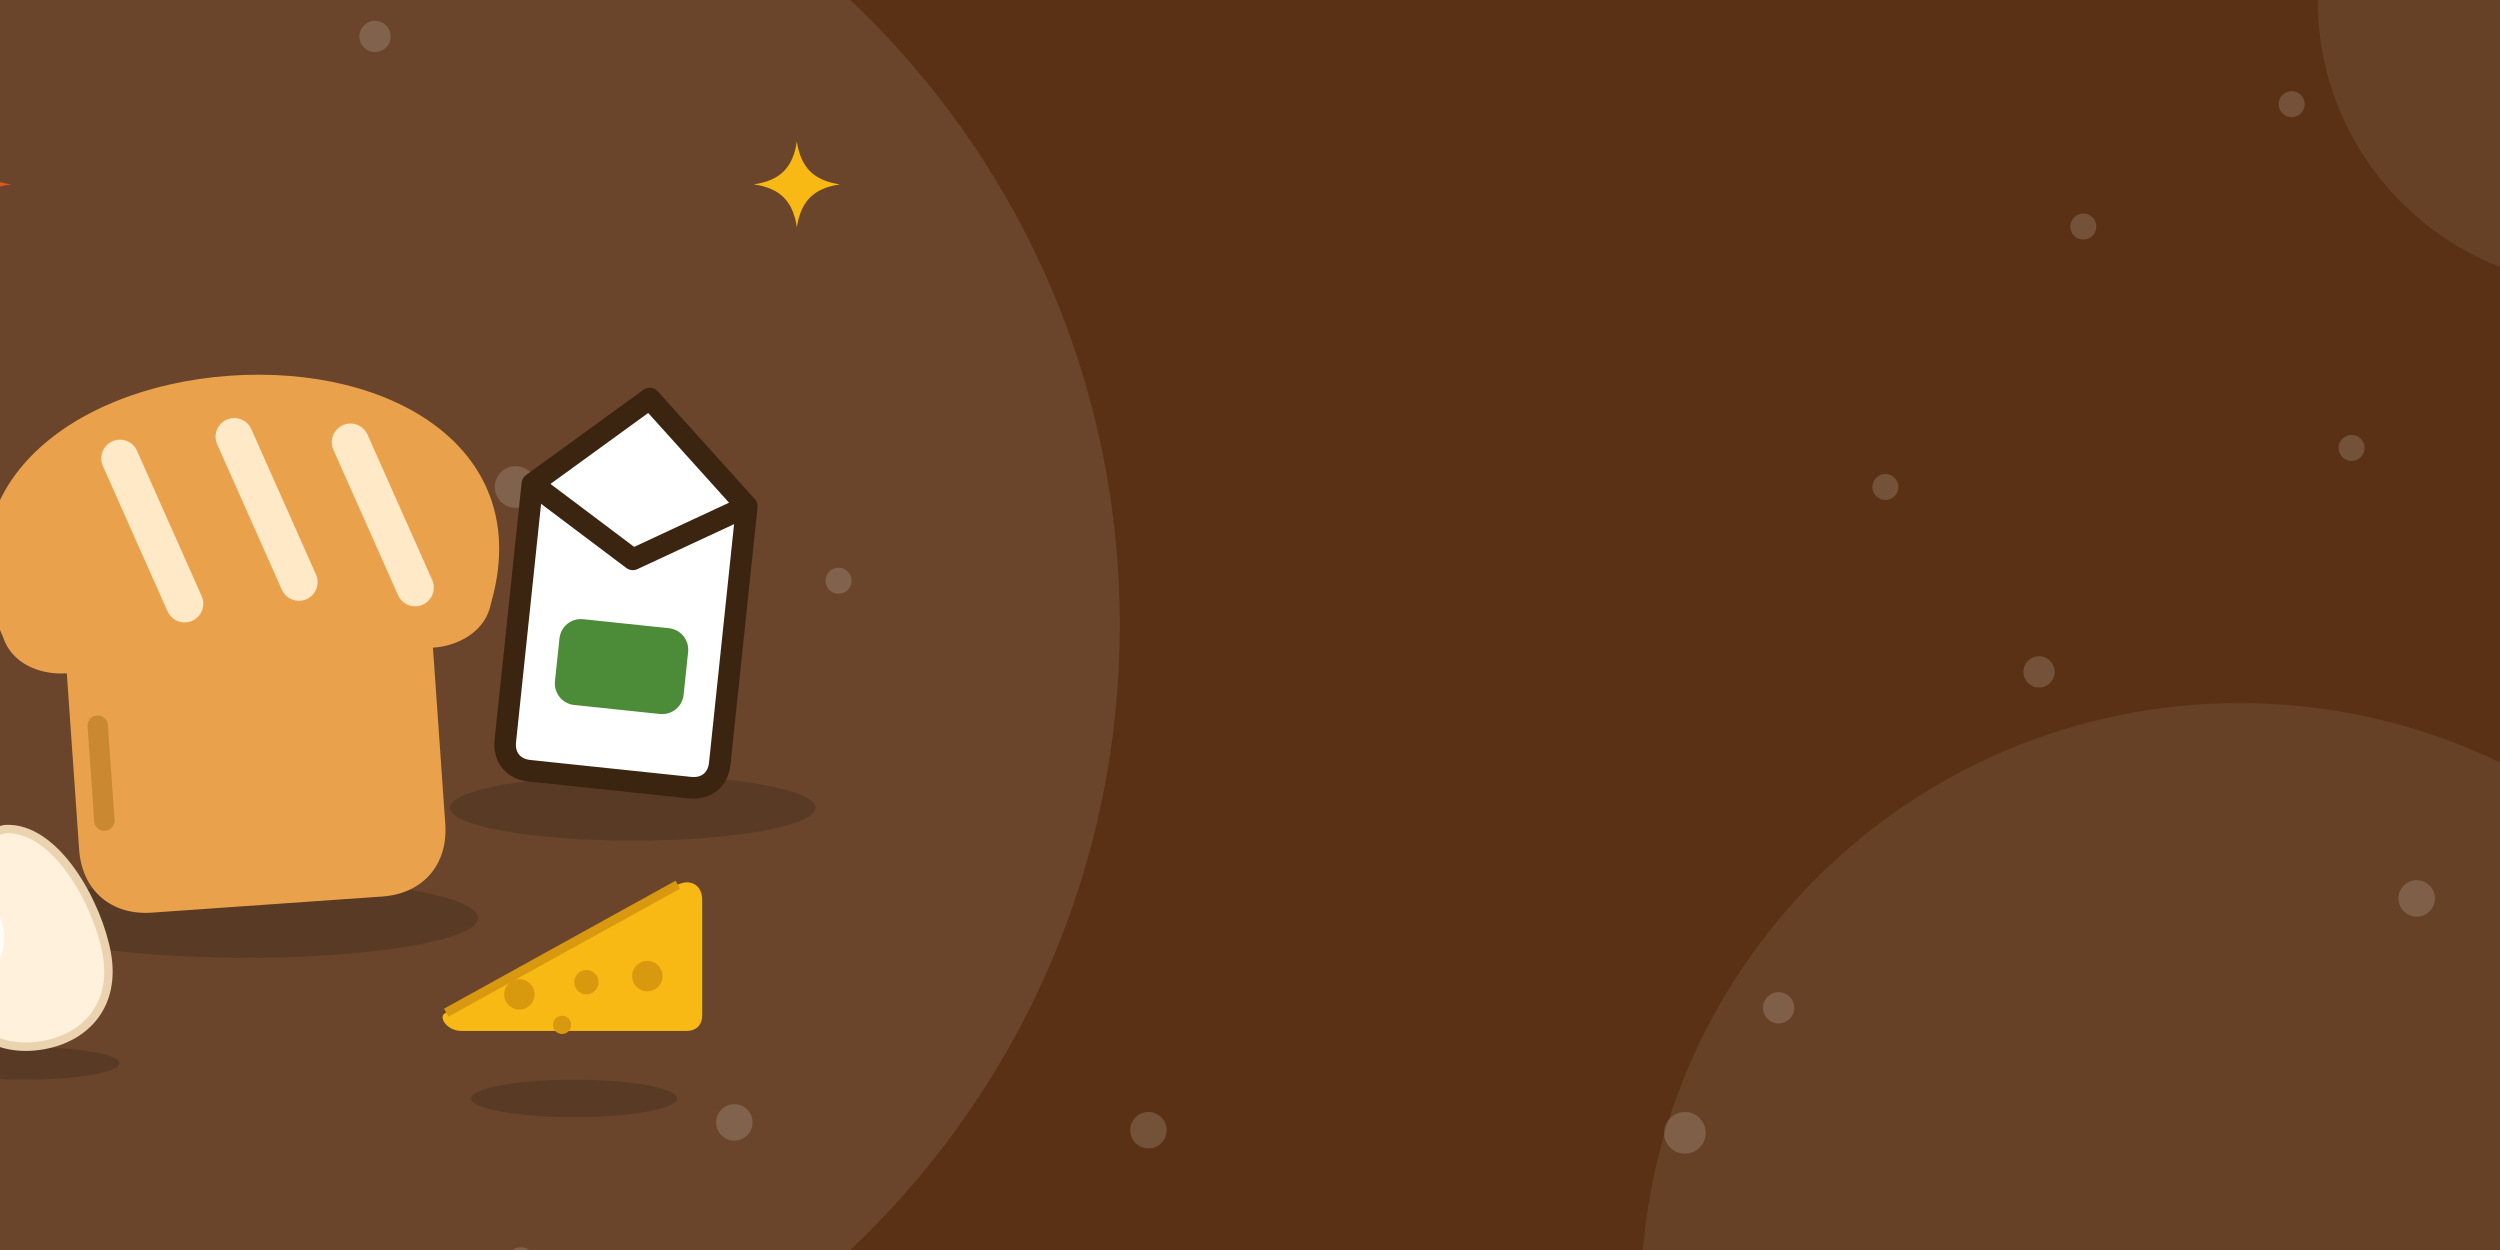
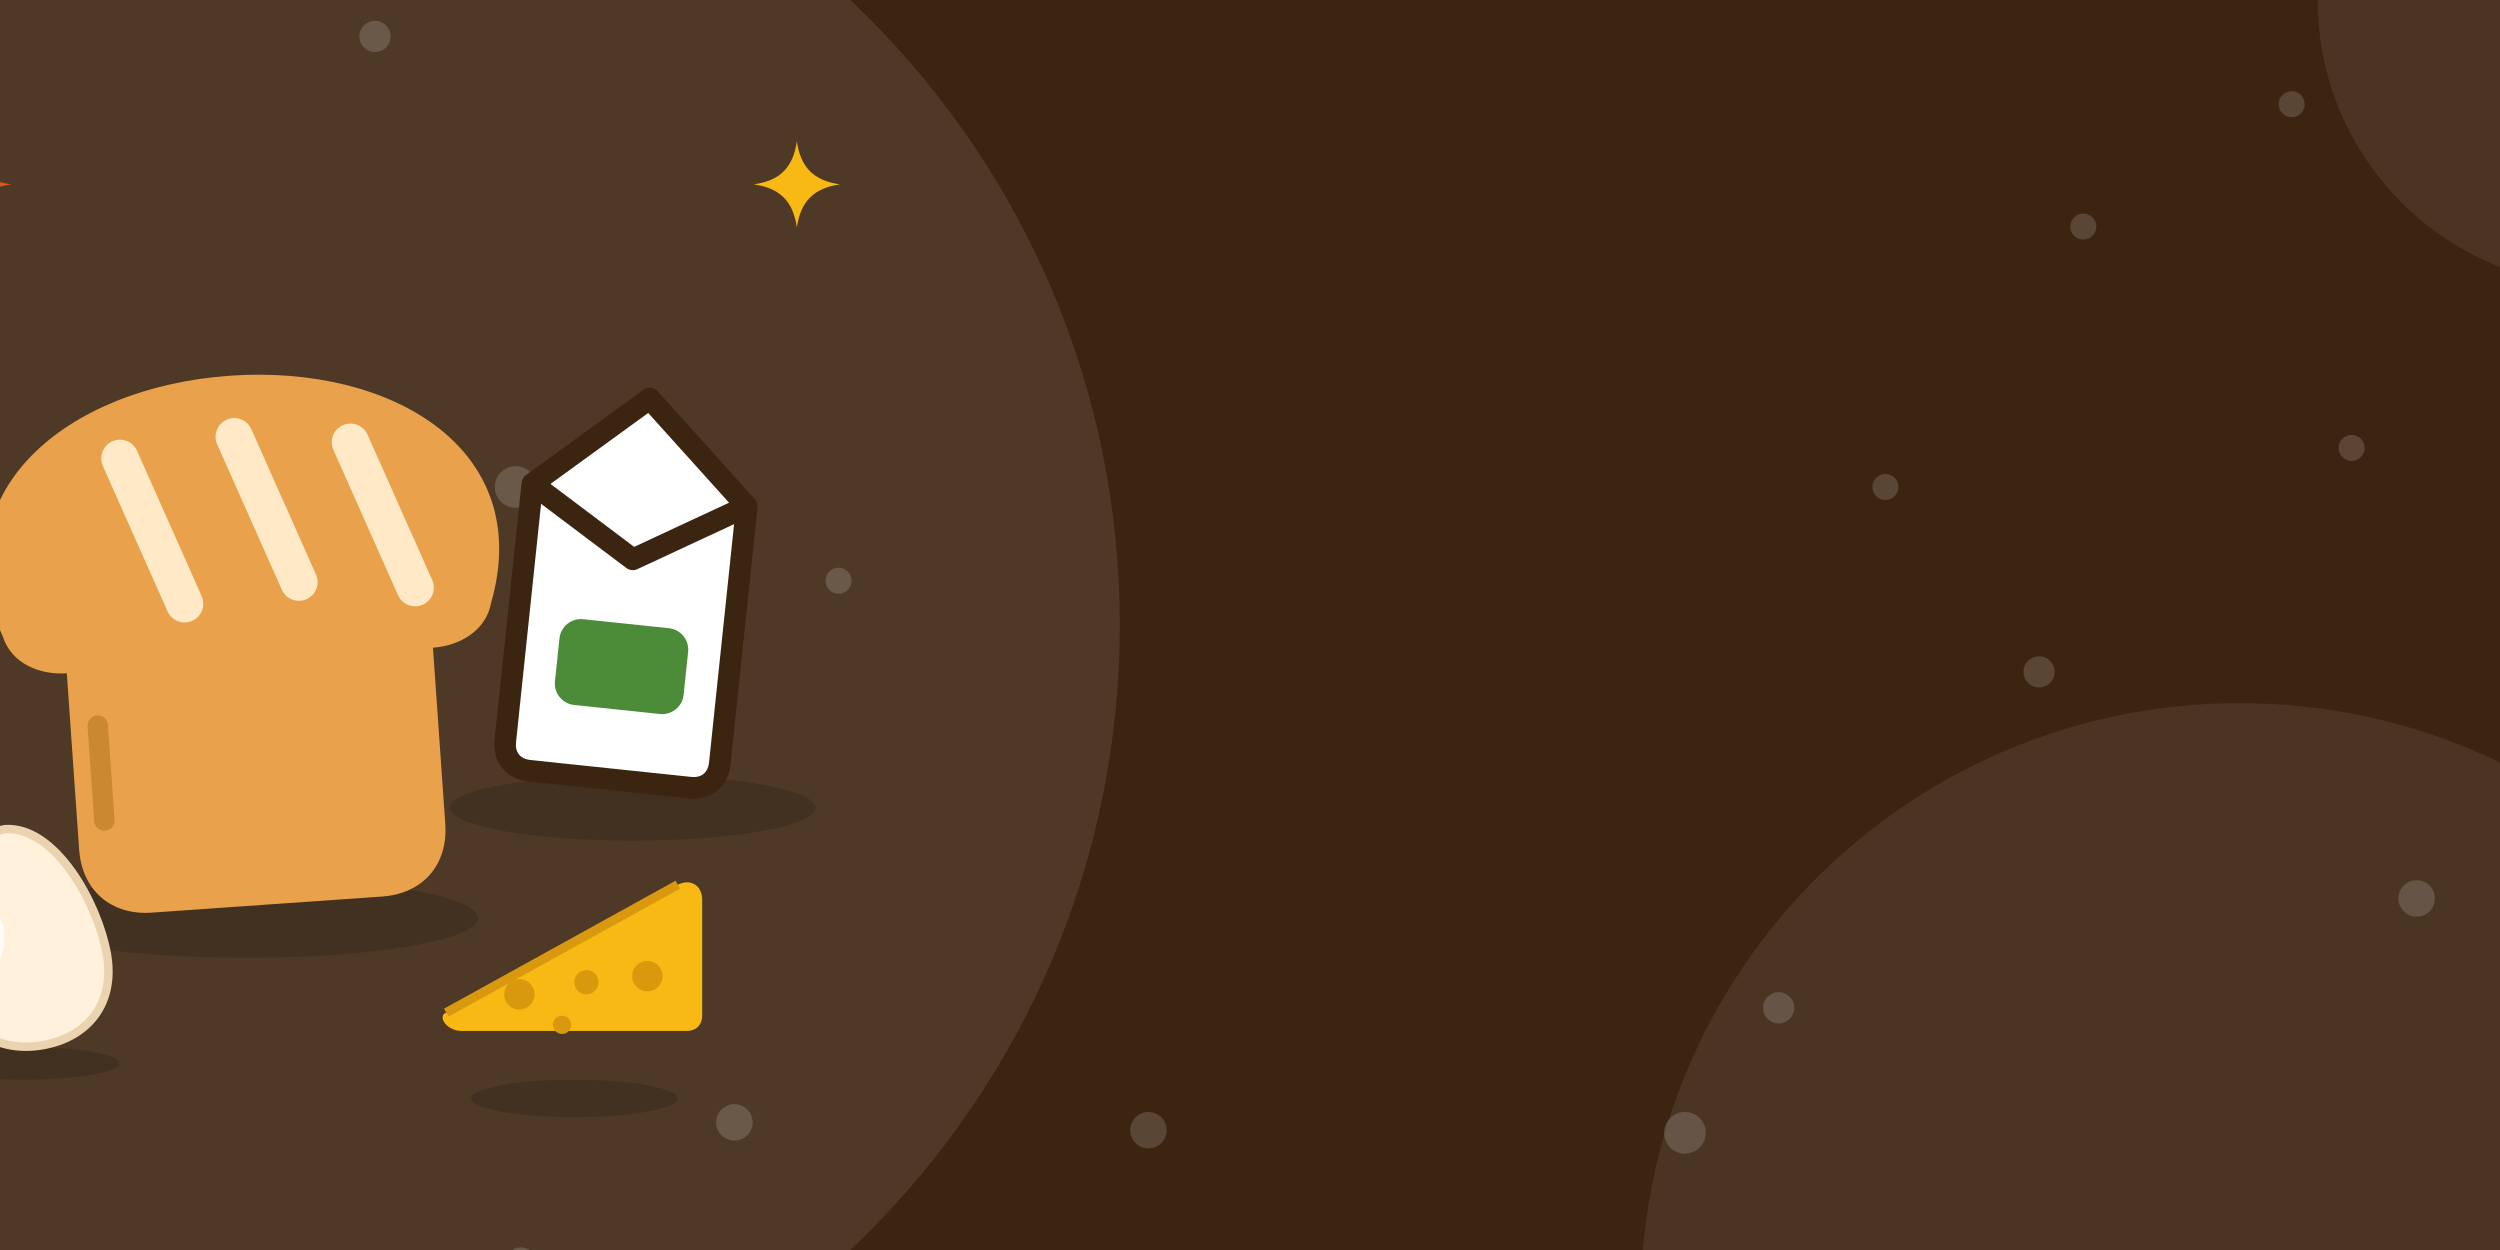
<svg xmlns="http://www.w3.org/2000/svg" viewBox="120 60 960 480" width="1200" height="600">
-   <rect y="0" width="1200" height="600" fill="#5A3114" />
+   <rect y="0" width="1200" height="600" fill="#3B2410" />
  <circle cx="220" cy="300" r="330" fill="#fff" opacity=".10" />
  <circle cx="980" cy="560" r="230" fill="#fff" opacity=".08" />
  <circle cx="1120" cy="60" r="110" fill="#fff" opacity=".08" />
  <circle cx="497" cy="567" r="4" fill="#fff" opacity="0.16" />
  <circle cx="767" cy="495" r="8" fill="#fff" opacity="0.16" />
  <circle cx="144" cy="23" r="6" fill="#fff" opacity="0.16" />
  <circle cx="541" cy="574" r="4" fill="#fff" opacity="0.16" />
  <circle cx="402" cy="491" r="7" fill="#fff" opacity="0.16" />
  <circle cx="1135" cy="497" r="6" fill="#fff" opacity="0.16" />
  <circle cx="318" cy="247" r="8" fill="#fff" opacity="0.16" />
  <circle cx="320" cy="545" r="6" fill="#fff" opacity="0.16" />
  <circle cx="41" cy="75" r="4" fill="#fff" opacity="0.16" />
  <circle cx="97" cy="318" r="3" fill="#fff" opacity="0.16" />
  <circle cx="561" cy="494" r="7" fill="#fff" opacity="0.16" />
  <circle cx="803" cy="447" r="6" fill="#fff" opacity="0.16" />
  <circle cx="920" cy="147" r="5" fill="#fff" opacity="0.16" />
  <circle cx="209" cy="46" r="4" fill="#fff" opacity="0.16" />
  <circle cx="1023" cy="232" r="5" fill="#fff" opacity="0.16" />
  <circle cx="903" cy="318" r="6" fill="#fff" opacity="0.16" />
  <circle cx="1048" cy="405" r="7" fill="#fff" opacity="0.16" />
  <circle cx="728" cy="556" r="7" fill="#fff" opacity="0.16" />
  <circle cx="844" cy="247" r="5" fill="#fff" opacity="0.16" />
  <circle cx="68" cy="296" r="7" fill="#fff" opacity="0.16" />
  <circle cx="344" cy="344" r="7" fill="#fff" opacity="0.16" />
  <circle cx="1181" cy="116" r="8" fill="#fff" opacity="0.16" />
  <circle cx="442" cy="283" r="5" fill="#fff" opacity="0.16" />
  <circle cx="264" cy="74" r="6" fill="#fff" opacity="0.16" />
  <circle cx="1000" cy="100" r="5" fill="#fff" opacity="0.16" />
  <circle cx="146" cy="430" r="4" fill="#fff" opacity="0.16" />
  <g transform="translate(300 300) scale(.9) translate(-300 -300)">
    <g transform="translate(0,-28)">
      <ellipse cx="205" cy="453" rx="99" ry="17" fill="#000" opacity=".16" />
      <g transform="translate(205 320) rotate(-4) scale(2.900) translate(-50 -50)">
        <path d="M14 52C6 30 26 16 50 16s44 14 36 36c-1 4-5 6-9 6v26c0 6-4 10-10 10H33c-6 0-10-4-10-10V58c-4 0-8-2-9-6z" fill="#E9A24B" />
        <path d="M33 27l8 22M50 25l8 22M67 27l8 22" stroke="#FFE9C6" stroke-width="5.5" stroke-linecap="round" fill="none" />
        <path d="M27 66v14" stroke="#B57620" stroke-width="3" stroke-linecap="round" opacity=".6" />
      </g>
      <ellipse cx="370" cy="406" rx="78" ry="14" fill="#000" opacity=".16" />
      <g transform="translate(370 300) rotate(6) scale(2.300) translate(-50 -50)">
        <path d="M30 38L50 20l20 18v48c0 3-2 5-5 5H35c-3 0-5-2-5-5z" fill="#fff" stroke="#3B2410" stroke-width="4" stroke-linejoin="round" />
        <path d="M30 38l20 12 20-12" fill="none" stroke="#3B2410" stroke-width="4" stroke-linejoin="round" />
        <rect x="38" y="62" width="24" height="16" rx="4" fill="#4C8B38" />
      </g>
      <ellipse cx="110" cy="515" rx="41" ry="7" fill="#000" opacity=".16" />
      <g transform="translate(110 460) rotate(-10) scale(1.200) translate(-50 -50)">
        <path d="M50 12C32 12 22 44 22 62c0 18 12 28 28 28s28-10 28-28C78 44 68 14 50 12z" fill="#FFF1DC" stroke="#EAD3AE" stroke-width="3" />
        <ellipse cx="38" cy="50" rx="5" ry="10" fill="#fff" opacity=".8" transform="rotate(14 38 50)" />
      </g>
      <ellipse cx="345" cy="530" rx="44" ry="8" fill="#000" opacity=".16" />
      <g transform="translate(345 470) rotate(0) scale(1.300) translate(-50 -50)">
        <path d="M8 68L84 26c4-2 8 0 8 5v38c0 3-2 5-5 5H13c-5 0-8-5-5-6z" fill="#F9B914" />
        <path d="M8 68L84 26" stroke="#D9990F" stroke-width="3" fill="none" />
        <circle cx="32" cy="62" r="5" fill="#D9990F" />
        <circle cx="54" cy="58" r="4" fill="#D9990F" />
        <circle cx="74" cy="56" r="5" fill="#D9990F" />
        <circle cx="46" cy="72" r="3" fill="#D9990F" />
      </g>
      <g transform="translate(80 140) rotate(0) scale(0.540) translate(-50 -50)">
        <path d="M50 4C54 32 68 46 96 50 68 54 54 68 50 96 46 68 32 54 4 50 32 46 46 32 50 4z" fill="#DE5718" />
      </g>
      <g transform="translate(440 140) rotate(0) scale(0.400) translate(-50 -50)">
        <path d="M50 4C54 32 68 46 96 50 68 54 54 68 50 96 46 68 32 54 4 50 32 46 46 32 50 4z" fill="#F9B914" />
      </g>
    </g>
  </g>
</svg>
